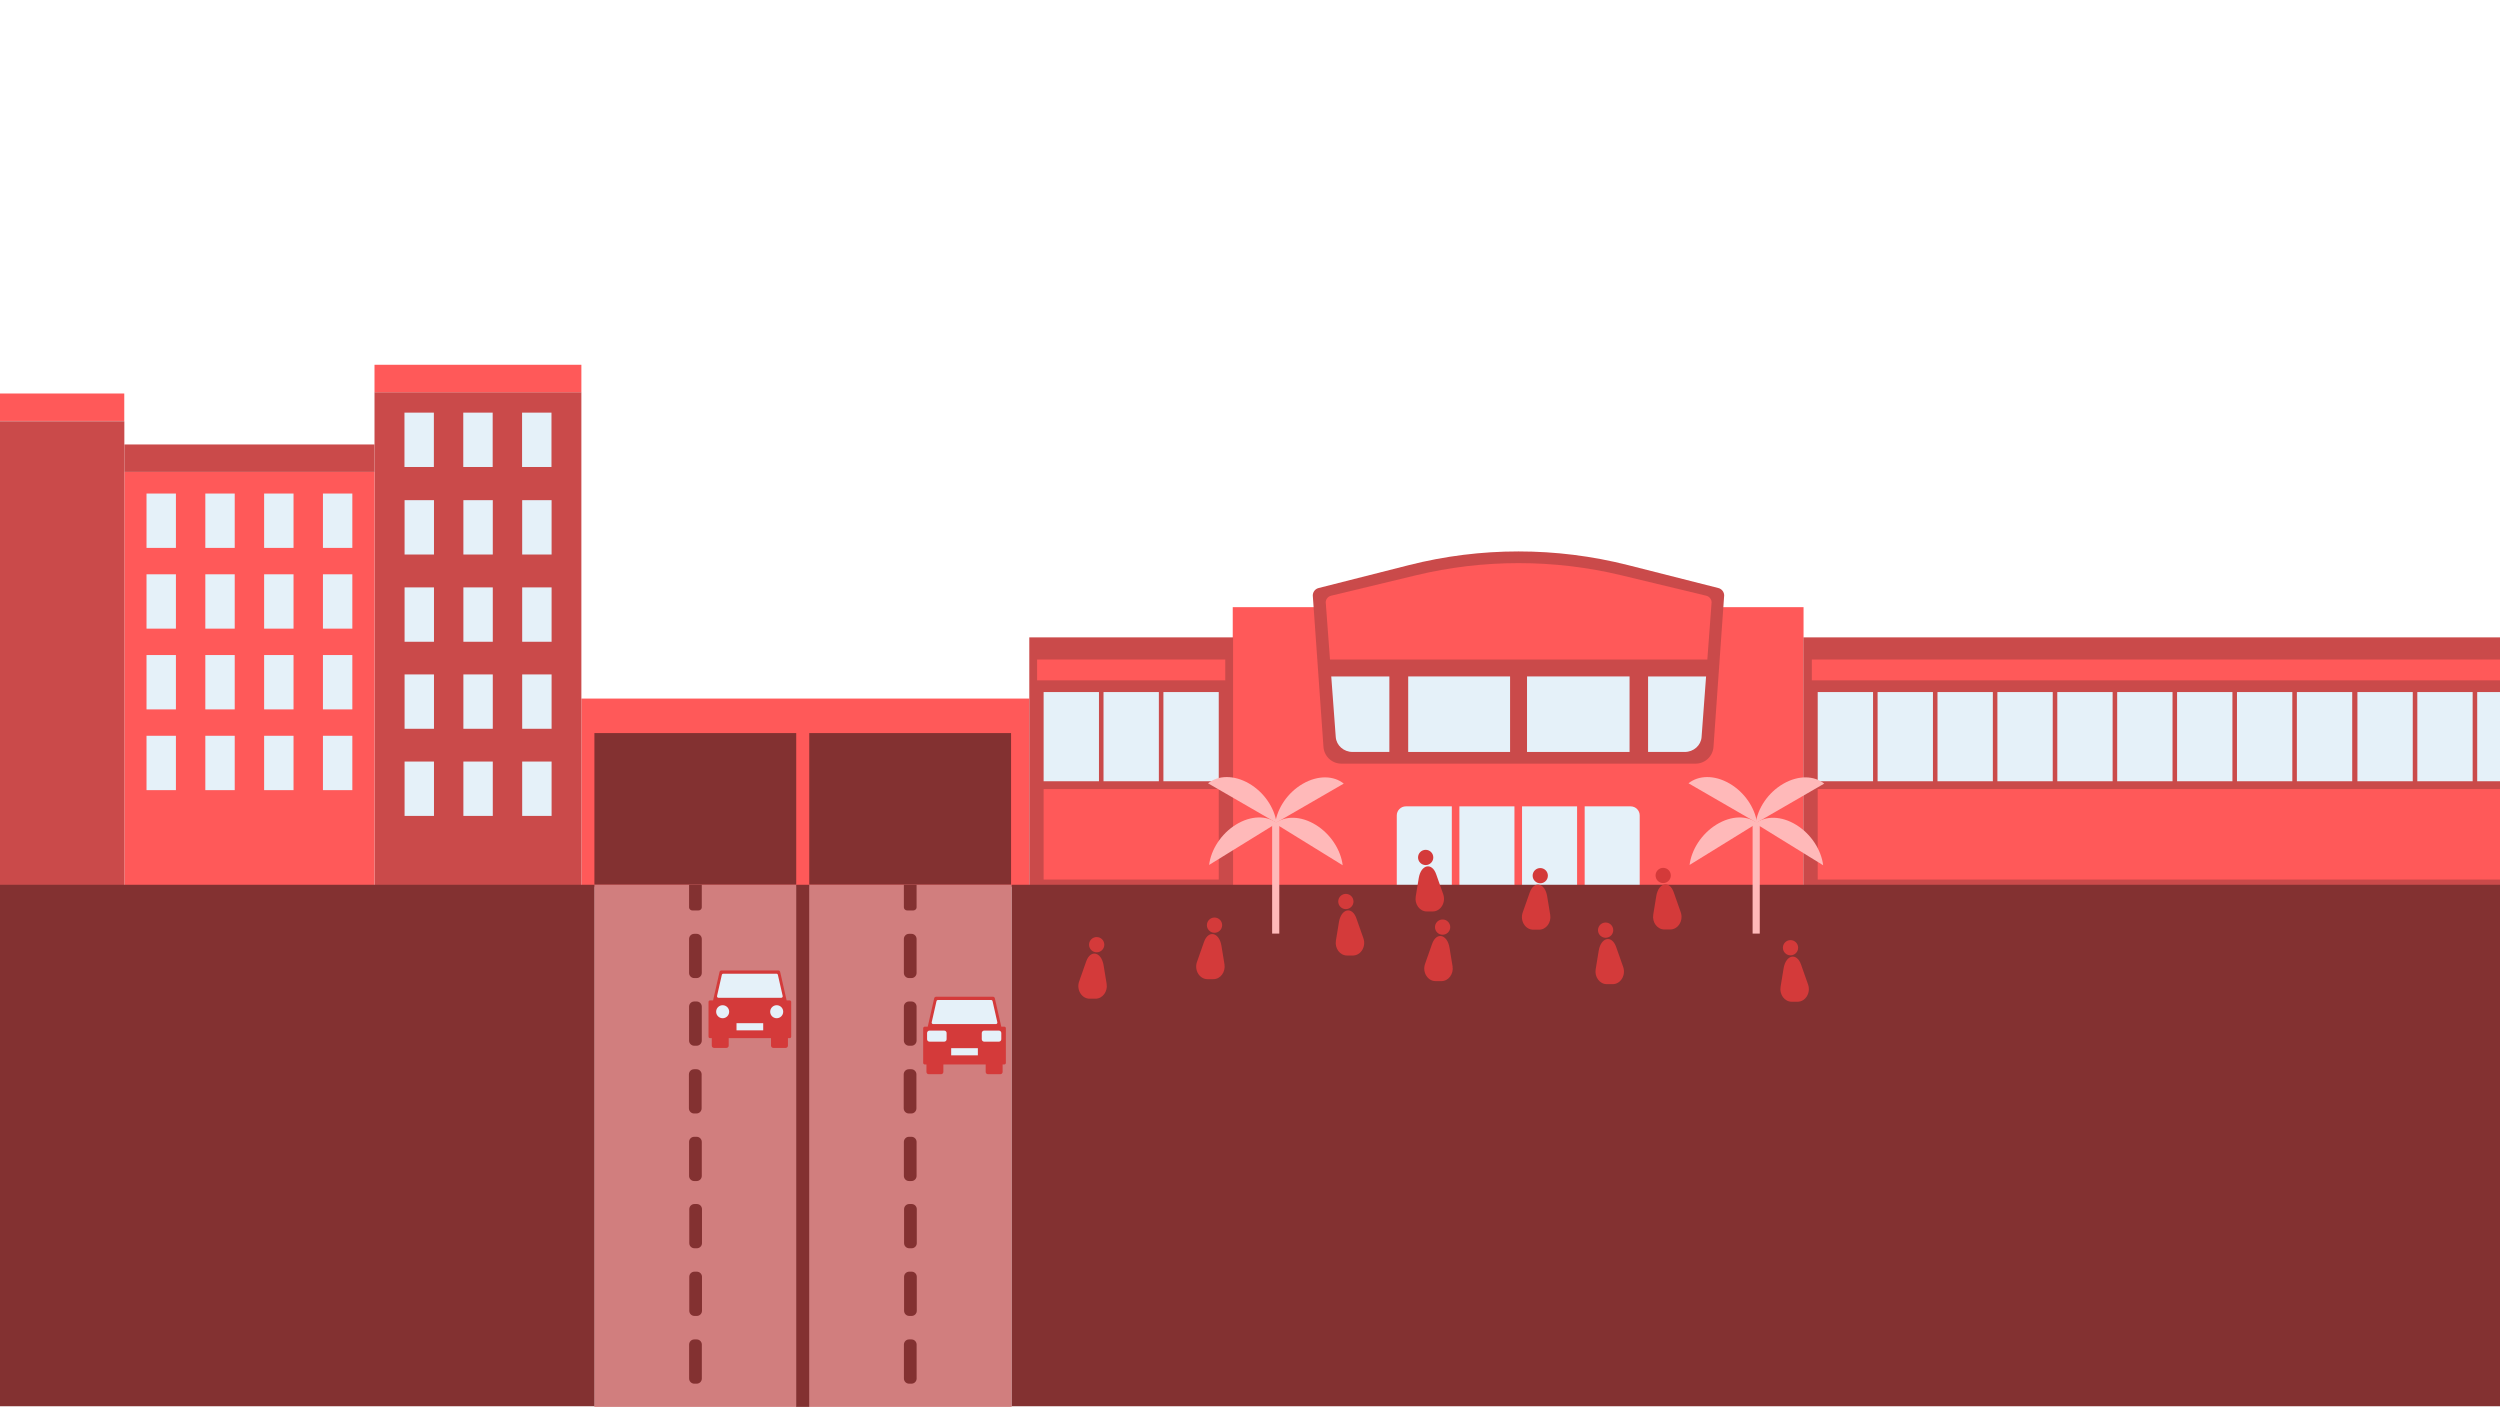
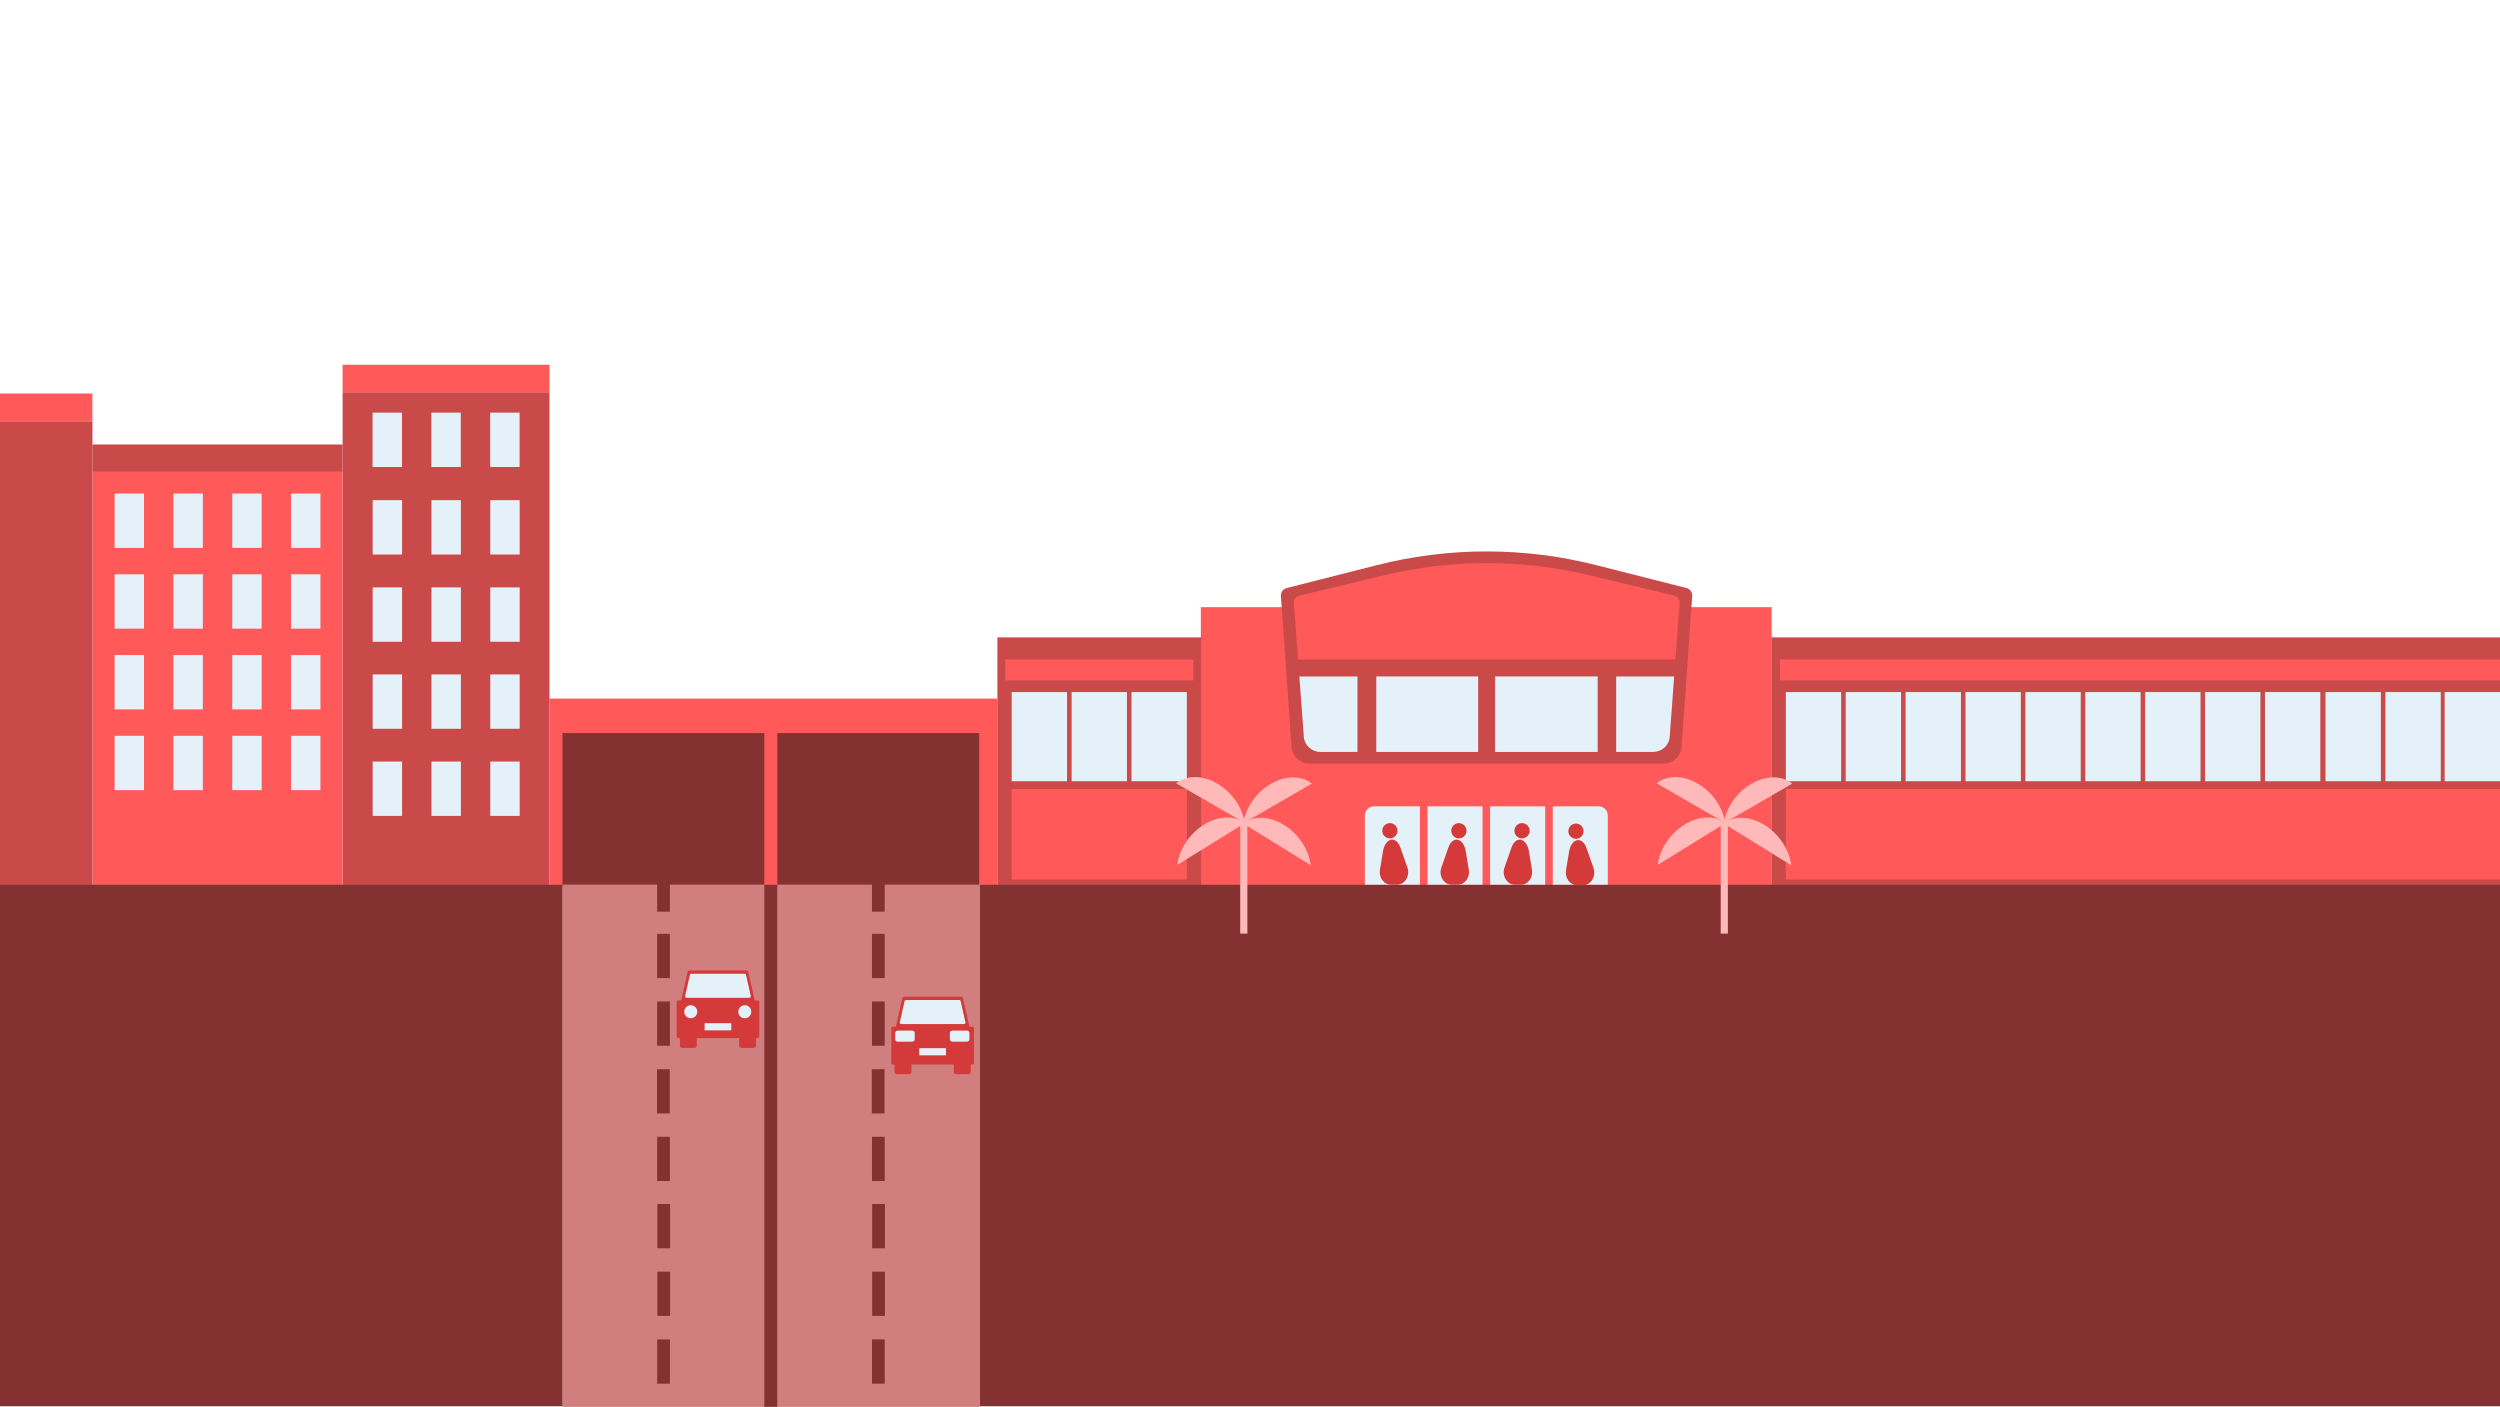
<svg xmlns="http://www.w3.org/2000/svg" viewBox="0 0 3840 2160">
  <g id="tourStore-move">
-     <rect x="1893.49" y="932.6" width="876.76" height="427.81" style="fill: #ff5959; stroke-width: 0px;" />
-     <rect x="2770" y="979" width="1071" height="382" style="fill: #ca4a4a; stroke-width: 0px;" />
-     <path d="M2060.38,1172.97h544c14.49,0,26.51-11.2,27.53-25.66l16.41-232.61c0-5.42-3.68-10.14-8.93-11.48l-138.77-35.21c-110.41-28.02-226.08-28.02-336.49,0l-138.77,35.21c-5.25,1.33-8.93,6.06-8.93,11.48l16.41,232.61c1.02,14.45,13.04,25.66,27.53,25.66Z" style="fill: #ca4a4a; stroke-width: 0px;" />
-     <rect x="893" y="1073" width="688" height="289" style="fill: #ff5959; stroke-width: 0px;" />
-     <rect x="1243" y="1126" width="310" height="233" style="fill: #833131; stroke-width: 0px;" />
-     <rect x="913" y="1126" width="310" height="233" style="fill: #833131; stroke-width: 0px;" />
+     <rect x="1844.49" y="932.6" width="876.76" height="427.81" style="fill: #ff5959; stroke-width: 0px;" />
+     <rect x="2721" y="979" width="1119" height="382" style="fill: #ca4a4a; stroke-width: 0px;" />
+     <path d="M2011.38,1172.97h544c14.49,0,26.51-11.2,27.53-25.66l16.41-232.61c0-5.42-3.68-10.14-8.93-11.48l-138.77-35.21c-110.41-28.02-226.08-28.02-336.49,0l-138.77,35.21c-5.25,1.33-8.93,6.06-8.93,11.48l16.41,232.61c1.02,14.45,13.04,25.66,27.53,25.66Z" style="fill: #ca4a4a; stroke-width: 0px;" />
+     <rect x="844" y="1073" width="688" height="289" style="fill: #ff5959; stroke-width: 0px;" />
+     <rect x="1194" y="1126" width="310" height="233" style="fill: #833131; stroke-width: 0px;" />
+     <rect x="864" y="1126" width="310" height="233" style="fill: #833131; stroke-width: 0px;" />
    <g>
-       <path d="M2159.39,1238.56h70.6v122.44h-84.54v-108.5c0-7.7,6.25-13.94,13.94-13.94Z" style="fill: #e5f1f9; stroke-width: 0px;" />
-       <rect x="2241.64" y="1238.56" width="84.54" height="122.44" style="fill: #e5f1f9; stroke-width: 0px;" />
-       <rect x="2337.85" y="1238.56" width="84.54" height="122.44" style="fill: #e5f1f9; stroke-width: 0px;" />
-       <path d="M2434.05,1238.56h70.6c7.7,0,13.94,6.25,13.94,13.94v108.5h-84.54v-122.44h0Z" style="fill: #e5f1f9; stroke-width: 0px;" />
+       <path d="M2110.39,1238.56h70.6v122.44h-84.54v-108.5c0-7.7,6.25-13.94,13.94-13.94Z" style="fill: #e5f1f9; stroke-width: 0px;" />
+       <rect x="2192.64" y="1238.56" width="84.54" height="122.44" style="fill: #e5f1f9; stroke-width: 0px;" />
+       <rect x="2288.85" y="1238.56" width="84.54" height="122.44" style="fill: #e5f1f9; stroke-width: 0px;" />
+       <path d="M2385.05,1238.56h70.6c7.7,0,13.94,6.25,13.94,13.94v108.5h-84.54v-122.44h0Z" style="fill: #e5f1f9; stroke-width: 0px;" />
    </g>
-     <rect x="1581" y="979" width="313" height="382" style="fill: #ca4a4a; stroke-width: 0px;" />
+     <rect x="1532" y="979" width="313" height="382" style="fill: #ca4a4a; stroke-width: 0px;" />
    <g>
-       <rect x="1242.7" y="1359" width="311.27" height="802" style="fill: #d17e7e; stroke-width: 0px;" />
-       <rect x="1388.1" y="1642.34" width="19.53" height="67.97" rx="7.91" ry="7.91" style="fill: #833131; stroke-width: 0px;" />
-       <rect x="1388.34" y="1746.11" width="19.53" height="67.97" rx="7.91" ry="7.91" style="fill: #833131; stroke-width: 0px;" />
-       <rect x="1388.34" y="1538.28" width="19.53" height="67.97" rx="7.91" ry="7.91" style="fill: #833131; stroke-width: 0px;" />
-       <rect x="1388.34" y="1434.36" width="19.53" height="67.97" rx="7.91" ry="7.91" style="fill: #833131; stroke-width: 0px;" />
-       <path d="M1388.34,1359v34.74c0,2.64,2.42,4.78,5.41,4.78h8.72c2.99,0,5.41-2.14,5.41-4.78v-34.74h-19.53Z" style="fill: #833131; stroke-width: 0px;" />
-       <rect x="1388.41" y="2057.36" width="19.53" height="67.97" rx="7.91" ry="7.91" style="fill: #833131; stroke-width: 0px;" />
-       <rect x="1388.66" y="1953.29" width="19.53" height="67.97" rx="7.91" ry="7.91" style="fill: #833131; stroke-width: 0px;" />
-       <rect x="1388.66" y="1849.38" width="19.53" height="67.97" rx="7.91" ry="7.91" style="fill: #833131; stroke-width: 0px;" />
+       <rect x="1193.7" y="1359" width="311.27" height="802" style="fill: #d17e7e; stroke-width: 0px;" />
+       <rect x="1339.1" y="1642.34" width="19.53" height="67.97" style="fill: #833131; stroke-width: 0px;" />
+       <rect x="1339.34" y="1746.11" width="19.53" height="67.97" style="fill: #833131; stroke-width: 0px;" />
+       <rect x="1339.34" y="1538.28" width="19.53" height="67.97" style="fill: #833131; stroke-width: 0px;" />
+       <rect x="1339.34" y="1434.36" width="19.53" height="67.97" style="fill: #833131; stroke-width: 0px;" />
+       <rect x="1339.41" y="2057.36" width="19.53" height="67.97" style="fill: #833131; stroke-width: 0px;" />
+       <rect x="1339.66" y="1953.29" width="19.53" height="67.97" style="fill: #833131; stroke-width: 0px;" />
+       <rect x="1339.66" y="1849.38" width="19.53" height="67.97" style="fill: #833131; stroke-width: 0px;" />
    </g>
    <g>
-       <rect x="912.81" y="1359" width="311.19" height="802" style="fill: #d17e7e; stroke-width: 0px;" />
-       <rect x="1058.17" y="1642.34" width="19.53" height="67.97" rx="7.91" ry="7.91" style="fill: #833131; stroke-width: 0px;" />
-       <rect x="1058.41" y="1746.11" width="19.53" height="67.97" rx="7.91" ry="7.91" style="fill: #833131; stroke-width: 0px;" />
-       <rect x="1058.41" y="1538.28" width="19.53" height="67.97" rx="7.91" ry="7.91" style="fill: #833131; stroke-width: 0px;" />
-       <rect x="1058.41" y="1434.36" width="19.53" height="67.97" rx="7.91" ry="7.91" style="fill: #833131; stroke-width: 0px;" />
-       <path d="M1058.41,1359v34.74c0,2.64,2.42,4.78,5.41,4.78h8.72c2.99,0,5.41-2.14,5.41-4.78v-34.74h-19.53Z" style="fill: #833131; stroke-width: 0px;" />
-       <rect x="1058.49" y="2057.36" width="19.53" height="67.97" rx="7.91" ry="7.91" style="fill: #833131; stroke-width: 0px;" />
-       <rect x="1058.73" y="1953.29" width="19.53" height="67.97" rx="7.91" ry="7.91" style="fill: #833131; stroke-width: 0px;" />
-       <rect x="1058.73" y="1849.38" width="19.53" height="67.97" rx="7.91" ry="7.91" style="fill: #833131; stroke-width: 0px;" />
+       <rect x="863.81" y="1359" width="311.19" height="802" style="fill: #d17e7e; stroke-width: 0px;" />
+       <rect x="1009.17" y="1642.34" width="19.53" height="67.97" style="fill: #833131; stroke-width: 0px;" />
+       <rect x="1009.41" y="1746.11" width="19.53" height="67.97" style="fill: #833131; stroke-width: 0px;" />
+       <rect x="1009.41" y="1538.28" width="19.53" height="67.97" style="fill: #833131; stroke-width: 0px;" />
+       <rect x="1009.41" y="1434.36" width="19.53" height="67.97" style="fill: #833131; stroke-width: 0px;" />
+       <rect x="1339.34" y="1332.36" width="19.53" height="67.97" style="fill: #833131; stroke-width: 0px;" />
+       <rect x="1009.41" y="1332.36" width="19.53" height="67.97" style="fill: #833131; stroke-width: 0px;" />
+       <rect x="1009.49" y="2057.36" width="19.53" height="67.97" style="fill: #833131; stroke-width: 0px;" />
+       <rect x="1009.73" y="1953.29" width="19.53" height="67.97" style="fill: #833131; stroke-width: 0px;" />
+       <rect x="1009.73" y="1849.38" width="19.53" height="67.97" style="fill: #833131; stroke-width: 0px;" />
    </g>
-     <rect x="1223" y="1359" width="20" height="802" style="fill: #833131; stroke-width: 0px;" />
+     <rect x="1174" y="1359" width="20" height="802" style="fill: #833131; stroke-width: 0px;" />
    <g>
-       <rect x="1787" y="1063" width="85" height="137" style="fill: #e5f1f9; stroke-width: 0px;" />
-       <rect x="1695" y="1063" width="85" height="137" style="fill: #e5f1f9; stroke-width: 0px;" />
-       <rect x="1603" y="1063" width="85" height="137" style="fill: #e5f1f9; stroke-width: 0px;" />
+       <rect x="1738" y="1063" width="85" height="137" style="fill: #e5f1f9; stroke-width: 0px;" />
+       <rect x="1646" y="1063" width="85" height="137" style="fill: #e5f1f9; stroke-width: 0px;" />
+       <rect x="1554" y="1063" width="85" height="137" style="fill: #e5f1f9; stroke-width: 0px;" />
    </g>
    <g>
-       <rect x="2976" y="1063" width="85" height="137" style="fill: #e5f1f9; stroke-width: 0px;" />
-       <rect x="2884" y="1063" width="85" height="137" style="fill: #e5f1f9; stroke-width: 0px;" />
-       <rect x="2792" y="1063" width="85" height="137" style="fill: #e5f1f9; stroke-width: 0px;" />
-       <rect x="3252" y="1063" width="85" height="137" style="fill: #e5f1f9; stroke-width: 0px;" />
-       <rect x="3160" y="1063" width="85" height="137" style="fill: #e5f1f9; stroke-width: 0px;" />
-       <rect x="3068" y="1063" width="85" height="137" style="fill: #e5f1f9; stroke-width: 0px;" />
-       <rect x="3528" y="1063" width="85" height="137" style="fill: #e5f1f9; stroke-width: 0px;" />
-       <rect x="3436" y="1063" width="85" height="137" style="fill: #e5f1f9; stroke-width: 0px;" />
-       <rect x="3344" y="1063" width="85" height="137" style="fill: #e5f1f9; stroke-width: 0px;" />
-       <rect x="3805" y="1063" width="36" height="137" style="fill: #e5f1f9; stroke-width: 0px;" />
-       <rect x="3713" y="1063" width="85" height="137" style="fill: #e5f1f9; stroke-width: 0px;" />
-       <rect x="3621" y="1063" width="85" height="137" style="fill: #e5f1f9; stroke-width: 0px;" />
+       <rect x="2927" y="1063" width="85" height="137" style="fill: #e5f1f9; stroke-width: 0px;" />
+       <rect x="2835" y="1063" width="85" height="137" style="fill: #e5f1f9; stroke-width: 0px;" />
+       <rect x="2743" y="1063" width="85" height="137" style="fill: #e5f1f9; stroke-width: 0px;" />
+       <rect x="3203" y="1063" width="85" height="137" style="fill: #e5f1f9; stroke-width: 0px;" />
+       <rect x="3111" y="1063" width="85" height="137" style="fill: #e5f1f9; stroke-width: 0px;" />
+       <rect x="3019" y="1063" width="85" height="137" style="fill: #e5f1f9; stroke-width: 0px;" />
+       <rect x="3479" y="1063" width="85" height="137" style="fill: #e5f1f9; stroke-width: 0px;" />
+       <rect x="3387" y="1063" width="85" height="137" style="fill: #e5f1f9; stroke-width: 0px;" />
+       <rect x="3295" y="1063" width="85" height="137" style="fill: #e5f1f9; stroke-width: 0px;" />
+       <rect x="3664" y="1063" width="85" height="137" style="fill: #e5f1f9; stroke-width: 0px;" />
+       <rect x="3755" y="1063" width="85" height="137" style="fill: #e5f1f9; stroke-width: 0px;" />
+       <rect x="3572" y="1063" width="85" height="137" style="fill: #e5f1f9; stroke-width: 0px;" />
    </g>
-     <rect x="1593" y="1013" width="289" height="32" style="fill: #ff5959; stroke-width: 0px;" />
-     <rect x="2783" y="1013" width="1058" height="32" style="fill: #ff5959; stroke-width: 0px;" />
-     <path d="M2629,925.2c0-4.82-3.45-9.03-8.37-10.21l-130.16-31.33c-103.56-24.93-212.05-24.93-315.61,0l-130.16,31.33c-4.92,1.19-8.37,5.39-8.37,10.21l6.53,87.8h579.61l6.53-87.8Z" style="fill: #ff5959; stroke-width: 0px;" />
-     <rect x="2163" y="1039" width="156.47" height="116" style="fill: #e5f1f9; stroke-width: 0px;" />
-     <path d="M2044.8,1039l6.93,93.17c.96,12.86,12.23,22.83,25.82,22.83h56.51v-116h-89.26Z" style="fill: #e5f1f9; stroke-width: 0px;" />
-     <path d="M2613.61,1132.17l6.93-93.17h-89.09v116h56.34c13.59,0,24.86-9.97,25.82-22.83Z" style="fill: #e5f1f9; stroke-width: 0px;" />
-     <rect x="575.24" y="602.45" width="317.76" height="759.55" style="fill: #ca4a4a; stroke-width: 0px;" />
-     <rect x="191" y="724.85" width="384.24" height="637.15" style="fill: #ff5959; stroke-width: 0px;" />
-     <rect x="575.24" y="560.29" width="317.76" height="42.15" style="fill: #ff5959; stroke-width: 0px;" />
-     <rect x="191" y="682.7" width="384.24" height="42.15" style="fill: #ca4a4a; stroke-width: 0px;" />
+     <rect x="1544" y="1013" width="289" height="32" style="fill: #ff5959; stroke-width: 0px;" />
+     <rect x="2734" y="1013" width="1106" height="32" style="fill: #ff5959; stroke-width: 0px;" />
+     <path d="M2580,925.2c0-4.82-3.45-9.03-8.37-10.21l-130.16-31.33c-103.56-24.93-212.05-24.93-315.61,0l-130.16,31.33c-4.92,1.19-8.37,5.39-8.37,10.21l6.53,87.8h579.61l6.53-87.8Z" style="fill: #ff5959; stroke-width: 0px;" />
+     <rect x="2114" y="1039" width="156.47" height="116" style="fill: #e5f1f9; stroke-width: 0px;" />
+     <path d="M1995.8,1039l6.93,93.17c.96,12.86,12.23,22.83,25.82,22.83h56.51v-116h-89.26Z" style="fill: #e5f1f9; stroke-width: 0px;" />
+     <path d="M2564.61,1132.17l6.93-93.17h-89.09v116h56.34c13.59,0,24.86-9.97,25.82-22.83Z" style="fill: #e5f1f9; stroke-width: 0px;" />
+     <rect x="526.24" y="602.45" width="317.76" height="759.55" style="fill: #ca4a4a; stroke-width: 0px;" />
+     <rect x="142" y="724.85" width="384.24" height="637.15" style="fill: #ff5959; stroke-width: 0px;" />
+     <rect x="526.24" y="560.29" width="317.76" height="42.15" style="fill: #ff5959; stroke-width: 0px;" />
+     <rect x="142" y="682.7" width="384.24" height="42.15" style="fill: #ca4a4a; stroke-width: 0px;" />
    <g>
-       <rect x="225.05" y="758.09" width="45.16" height="83.49" style="fill: #e5f1f9; stroke-width: 0px;" />
-       <rect x="315.37" y="758.09" width="45.16" height="83.49" style="fill: #e5f1f9; stroke-width: 0px;" />
-       <rect x="405.7" y="758.09" width="45.16" height="83.49" style="fill: #e5f1f9; stroke-width: 0px;" />
-       <rect x="496.03" y="758.09" width="45.16" height="83.49" style="fill: #e5f1f9; stroke-width: 0px;" />
+       <rect x="176.05" y="758.09" width="45.16" height="83.49" style="fill: #e5f1f9; stroke-width: 0px;" />
+       <rect x="266.37" y="758.09" width="45.16" height="83.49" style="fill: #e5f1f9; stroke-width: 0px;" />
+       <rect x="356.7" y="758.09" width="45.16" height="83.49" style="fill: #e5f1f9; stroke-width: 0px;" />
+       <rect x="447.03" y="758.09" width="45.16" height="83.49" style="fill: #e5f1f9; stroke-width: 0px;" />
    </g>
    <g>
-       <rect x="225.05" y="882.11" width="45.16" height="83.49" style="fill: #e5f1f9; stroke-width: 0px;" />
-       <rect x="315.37" y="882.11" width="45.16" height="83.49" style="fill: #e5f1f9; stroke-width: 0px;" />
-       <rect x="405.7" y="882.11" width="45.16" height="83.49" style="fill: #e5f1f9; stroke-width: 0px;" />
-       <rect x="496.03" y="882.11" width="45.16" height="83.49" style="fill: #e5f1f9; stroke-width: 0px;" />
+       <rect x="176.05" y="882.11" width="45.16" height="83.49" style="fill: #e5f1f9; stroke-width: 0px;" />
+       <rect x="266.37" y="882.11" width="45.16" height="83.49" style="fill: #e5f1f9; stroke-width: 0px;" />
+       <rect x="356.7" y="882.11" width="45.16" height="83.49" style="fill: #e5f1f9; stroke-width: 0px;" />
+       <rect x="447.03" y="882.11" width="45.16" height="83.49" style="fill: #e5f1f9; stroke-width: 0px;" />
    </g>
    <g>
-       <rect x="225.05" y="1006.14" width="45.16" height="83.49" style="fill: #e5f1f9; stroke-width: 0px;" />
-       <rect x="315.37" y="1006.14" width="45.16" height="83.49" style="fill: #e5f1f9; stroke-width: 0px;" />
-       <rect x="405.7" y="1006.14" width="45.16" height="83.49" style="fill: #e5f1f9; stroke-width: 0px;" />
-       <rect x="496.03" y="1006.14" width="45.16" height="83.49" style="fill: #e5f1f9; stroke-width: 0px;" />
+       <rect x="176.05" y="1006.14" width="45.16" height="83.49" style="fill: #e5f1f9; stroke-width: 0px;" />
+       <rect x="266.37" y="1006.14" width="45.16" height="83.49" style="fill: #e5f1f9; stroke-width: 0px;" />
+       <rect x="356.7" y="1006.14" width="45.16" height="83.49" style="fill: #e5f1f9; stroke-width: 0px;" />
+       <rect x="447.03" y="1006.14" width="45.16" height="83.49" style="fill: #e5f1f9; stroke-width: 0px;" />
    </g>
    <g>
-       <rect x="225.05" y="1130.16" width="45.16" height="83.49" style="fill: #e5f1f9; stroke-width: 0px;" />
-       <rect x="315.37" y="1130.16" width="45.16" height="83.49" style="fill: #e5f1f9; stroke-width: 0px;" />
-       <rect x="405.7" y="1130.16" width="45.16" height="83.49" style="fill: #e5f1f9; stroke-width: 0px;" />
-       <rect x="496.03" y="1130.16" width="45.16" height="83.49" style="fill: #e5f1f9; stroke-width: 0px;" />
+       <rect x="176.05" y="1130.16" width="45.16" height="83.49" style="fill: #e5f1f9; stroke-width: 0px;" />
+       <rect x="266.37" y="1130.16" width="45.16" height="83.49" style="fill: #e5f1f9; stroke-width: 0px;" />
+       <rect x="356.7" y="1130.16" width="45.16" height="83.49" style="fill: #e5f1f9; stroke-width: 0px;" />
+       <rect x="447.03" y="1130.16" width="45.16" height="83.49" style="fill: #e5f1f9; stroke-width: 0px;" />
    </g>
-     <rect x="-1" y="647" width="192" height="715" style="fill: #ca4a4a; stroke-width: 0px;" />
-     <rect x="-1" y="604.42" width="191.88" height="42.15" style="fill: #ff5959; stroke-width: 0px;" />
+     <rect x="-50" y="647" width="192" height="715" style="fill: #ca4a4a; stroke-width: 0px;" />
+     <rect x="-50" y="604.42" width="191.88" height="42.15" style="fill: #ff5959; stroke-width: 0px;" />
    <g>
-       <rect x="621.26" y="633.81" width="45.16" height="83.49" style="fill: #e5f1f9; stroke-width: 0px;" />
-       <rect x="711.59" y="633.81" width="45.16" height="83.49" style="fill: #e5f1f9; stroke-width: 0px;" />
-       <rect x="801.91" y="633.81" width="45.16" height="83.49" style="fill: #e5f1f9; stroke-width: 0px;" />
+       <rect x="572.26" y="633.81" width="45.16" height="83.49" style="fill: #e5f1f9; stroke-width: 0px;" />
+       <rect x="662.59" y="633.81" width="45.16" height="83.49" style="fill: #e5f1f9; stroke-width: 0px;" />
+       <rect x="752.91" y="633.81" width="45.16" height="83.49" style="fill: #e5f1f9; stroke-width: 0px;" />
    </g>
    <g>
-       <rect x="621.43" y="768.25" width="45.16" height="83.49" style="fill: #e5f1f9; stroke-width: 0px;" />
-       <rect x="711.75" y="768.25" width="45.16" height="83.49" style="fill: #e5f1f9; stroke-width: 0px;" />
-       <rect x="802.08" y="768.25" width="45.16" height="83.49" style="fill: #e5f1f9; stroke-width: 0px;" />
+       <rect x="572.43" y="768.25" width="45.16" height="83.49" style="fill: #e5f1f9; stroke-width: 0px;" />
+       <rect x="662.75" y="768.25" width="45.16" height="83.49" style="fill: #e5f1f9; stroke-width: 0px;" />
+       <rect x="753.08" y="768.25" width="45.16" height="83.49" style="fill: #e5f1f9; stroke-width: 0px;" />
    </g>
    <g>
-       <rect x="621.43" y="902.25" width="45.16" height="83.49" style="fill: #e5f1f9; stroke-width: 0px;" />
-       <rect x="711.75" y="902.25" width="45.16" height="83.49" style="fill: #e5f1f9; stroke-width: 0px;" />
-       <rect x="802.08" y="902.25" width="45.16" height="83.49" style="fill: #e5f1f9; stroke-width: 0px;" />
+       <rect x="572.43" y="902.25" width="45.16" height="83.49" style="fill: #e5f1f9; stroke-width: 0px;" />
+       <rect x="662.75" y="902.25" width="45.16" height="83.49" style="fill: #e5f1f9; stroke-width: 0px;" />
+       <rect x="753.08" y="902.25" width="45.16" height="83.49" style="fill: #e5f1f9; stroke-width: 0px;" />
    </g>
    <g>
-       <rect x="621.43" y="1035.92" width="45.16" height="83.49" style="fill: #e5f1f9; stroke-width: 0px;" />
-       <rect x="711.75" y="1035.92" width="45.16" height="83.49" style="fill: #e5f1f9; stroke-width: 0px;" />
-       <rect x="802.08" y="1035.92" width="45.16" height="83.49" style="fill: #e5f1f9; stroke-width: 0px;" />
+       <rect x="572.43" y="1035.92" width="45.16" height="83.49" style="fill: #e5f1f9; stroke-width: 0px;" />
+       <rect x="662.75" y="1035.92" width="45.16" height="83.49" style="fill: #e5f1f9; stroke-width: 0px;" />
+       <rect x="753.08" y="1035.92" width="45.16" height="83.49" style="fill: #e5f1f9; stroke-width: 0px;" />
    </g>
    <g>
-       <rect x="621.43" y="1169.75" width="45.16" height="83.49" style="fill: #e5f1f9; stroke-width: 0px;" />
-       <rect x="711.75" y="1169.75" width="45.16" height="83.49" style="fill: #e5f1f9; stroke-width: 0px;" />
-       <rect x="802.08" y="1169.75" width="45.16" height="83.49" style="fill: #e5f1f9; stroke-width: 0px;" />
+       <rect x="572.43" y="1169.75" width="45.16" height="83.49" style="fill: #e5f1f9; stroke-width: 0px;" />
+       <rect x="662.75" y="1169.75" width="45.16" height="83.49" style="fill: #e5f1f9; stroke-width: 0px;" />
+       <rect x="753.08" y="1169.75" width="45.16" height="83.49" style="fill: #e5f1f9; stroke-width: 0px;" />
    </g>
-     <rect x="2345.5" y="1039" width="157.5" height="116" style="fill: #e5f1f9; stroke-width: 0px;" />
-     <rect x="1603" y="1212" width="269" height="139" style="fill: #ff5959; stroke-width: 0px;" />
-     <rect x="2792" y="1212" width="1049" height="139" style="fill: #ff5959; stroke-width: 0px;" />
-     <rect x="-4" y="1359" width="917" height="801" style="fill: #833131; stroke-width: 0px;" />
-     <rect x="1554" y="1359" width="2287" height="801" style="fill: #833131; stroke-width: 0px;" />
+     <rect x="2296.5" y="1039" width="157.5" height="116" style="fill: #e5f1f9; stroke-width: 0px;" />
+     <rect x="1554" y="1212" width="269" height="139" style="fill: #ff5959; stroke-width: 0px;" />
+     <rect x="2743" y="1212" width="1097" height="139" style="fill: #ff5959; stroke-width: 0px;" />
+     <rect x="-53" y="1359" width="917" height="801" style="fill: #833131; stroke-width: 0px;" />
+     <rect x="1505" y="1359" width="2335" height="801" style="fill: #833131; stroke-width: 0px;" />
  </g>
  <g id="tourStore-fade-1">
    <g>
-       <rect x="1954" y="1264" width="11" height="170" style="fill: #ffb9b9; stroke-width: 0px;" />
+       <rect x="1905" y="1264" width="11" height="170" style="fill: #ffb9b9; stroke-width: 0px;" />
      <g>
-         <path d="M1898.45,1266.58c-22.96,14.17-38.37,38.6-41.26,61.98l104.12-64.29c-15.67-11.92-39.9-11.87-62.86,2.31Z" style="fill: #ffb9b9; stroke-width: 0px;" />
-         <path d="M1918.44,1203.41c-23.22-13.43-47.45-12.69-62.89-.28l105.31,60.9c-3.33-23.27-19.2-47.2-42.42-60.62Z" style="fill: #ffb9b9; stroke-width: 0px;" />
-         <path d="M2021.11,1267.06c22.96,14.17,38.37,38.6,41.26,61.98l-104.12-64.29c15.67-11.92,39.9-11.87,62.86,2.31Z" style="fill: #ffb9b9; stroke-width: 0px;" />
-         <path d="M2001.11,1203.89c23.22-13.43,47.45-12.69,62.89-.28l-105.31,60.9c3.33-23.27,19.2-47.2,42.42-60.62Z" style="fill: #ffb9b9; stroke-width: 0px;" />
+         <path d="M1849.45,1266.58c-22.96,14.17-38.37,38.6-41.26,61.98l104.12-64.29c-15.67-11.92-39.9-11.87-62.86,2.31Z" style="fill: #ffb9b9; stroke-width: 0px;" />
+         <path d="M1869.44,1203.41c-23.22-13.43-47.45-12.69-62.89-.28l105.31,60.9c-3.33-23.27-19.2-47.2-42.42-60.62Z" style="fill: #ffb9b9; stroke-width: 0px;" />
+         <path d="M1972.11,1267.06c22.96,14.17,38.37,38.6,41.26,61.98l-104.12-64.29c15.67-11.92,39.9-11.87,62.86,2.31Z" style="fill: #ffb9b9; stroke-width: 0px;" />
+         <path d="M1952.11,1203.89c23.22-13.43,47.45-12.69,62.89-.28l-105.31,60.9c3.33-23.27,19.2-47.2,42.42-60.62Z" style="fill: #ffb9b9; stroke-width: 0px;" />
      </g>
    </g>
    <g>
-       <rect x="2692" y="1264" width="11" height="170" style="fill: #ffb9b9; stroke-width: 0px;" />
+       <rect x="2643" y="1264" width="11" height="170" style="fill: #ffb9b9; stroke-width: 0px;" />
      <g>
-         <path d="M2636.45,1266.58c-22.96,14.17-38.37,38.6-41.26,61.98l104.12-64.29c-15.67-11.92-39.9-11.87-62.86,2.31Z" style="fill: #ffb9b9; stroke-width: 0px;" />
-         <path d="M2656.44,1203.41c-23.22-13.43-47.45-12.69-62.89-.28l105.31,60.9c-3.33-23.27-19.2-47.2-42.42-60.62Z" style="fill: #ffb9b9; stroke-width: 0px;" />
-         <path d="M2759.11,1267.06c22.96,14.17,38.37,38.6,41.26,61.98l-104.12-64.29c15.67-11.92,39.9-11.87,62.86,2.31Z" style="fill: #ffb9b9; stroke-width: 0px;" />
-         <path d="M2739.11,1203.89c23.22-13.43,47.45-12.69,62.89-.28l-105.31,60.9c3.33-23.27,19.2-47.2,42.42-60.62Z" style="fill: #ffb9b9; stroke-width: 0px;" />
+         <path d="M2587.45,1266.58c-22.96,14.17-38.37,38.6-41.26,61.98l104.12-64.29c-15.67-11.92-39.9-11.87-62.86,2.31Z" style="fill: #ffb9b9; stroke-width: 0px;" />
+         <path d="M2607.44,1203.41c-23.22-13.43-47.45-12.69-62.89-.28l105.31,60.9c-3.33-23.27-19.2-47.2-42.42-60.62Z" style="fill: #ffb9b9; stroke-width: 0px;" />
+         <path d="M2710.11,1267.06c22.96,14.17,38.37,38.6,41.26,61.98l-104.12-64.29c15.67-11.92,39.9-11.87,62.86,2.31Z" style="fill: #ffb9b9; stroke-width: 0px;" />
+         <path d="M2690.11,1203.89c23.22-13.43,47.45-12.69,62.89-.28l-105.31,60.9c3.33-23.27,19.2-47.2,42.42-60.62Z" style="fill: #ffb9b9; stroke-width: 0px;" />
      </g>
    </g>
  </g>
  <g id="tourStore-fade-2">
-     <g>
-       <circle cx="2554.67" cy="1344.71" r="11.71" style="fill: #d43a3a; stroke-width: 0px;" />
-       <path d="M2544.03,1376.46l-4.64,28.33c-1.95,11.91,6.23,22.88,17.05,22.88h9.04c12.23,0,20.61-13.77,16.13-26.49l-4.41-12.54-6.4-18.17c-6.59-18.7-23.34-14.96-26.77,5.99Z" style="fill: #d43a3a; stroke-width: 0px;" />
+     <g id="tourStore-fade-2-animation-4">
+       <g id="tourStore-fade-2-animation-4-sub">
+         <g>
+           <circle cx="2420.67" cy="1276.71" r="11.71" style="fill: #d43a3a; stroke-width: 0px;" />
+           <path d="M2410.03,1308.46l-4.64,28.33c-1.95,11.91,6.23,22.88,17.05,22.88h9.04c12.23,0,20.61-13.77,16.13-26.49l-4.41-12.54-6.4-18.17c-6.59-18.7-23.34-14.96-26.77,5.99Z" style="fill: #d43a3a; stroke-width: 0px;" />
+         </g>
+       </g>
    </g>
-     <g>
-       <circle cx="2067.24" cy="1384.71" r="11.71" style="fill: #d43a3a; stroke-width: 0px;" />
-       <path d="M2056.6,1416.46l-4.64,28.33c-1.95,11.91,6.23,22.88,17.05,22.88h9.04c12.23,0,20.61-13.77,16.13-26.49l-4.41-12.54-6.4-18.17c-6.59-18.7-23.34-14.96-26.77,5.99Z" style="fill: #d43a3a; stroke-width: 0px;" />
+     <g id="tourStore-fade-2-animation-3">
+       <g id="tourStore-fade-2-animation-3-sub">
+         <g>
+           <circle cx="2337.84" cy="1276.04" r="11.71" style="fill: #d43a3a; stroke-width: 0px;" />
+           <path d="M2348.47,1307.79l4.64,28.33c1.95,11.91-6.23,22.88-17.05,22.88h-9.04c-12.23,0-20.61-13.77-16.13-26.49l4.41-12.54,6.4-18.17c6.59-18.7,23.34-14.96,26.77,5.99Z" style="fill: #d43a3a; stroke-width: 0px;" />
+         </g>
+       </g>
    </g>
-     <g>
-       <circle cx="2365.84" cy="1345.04" r="11.71" style="fill: #d43a3a; stroke-width: 0px;" />
-       <path d="M2376.47,1376.79l4.64,28.33c1.95,11.91-6.23,22.88-17.05,22.88h-9.04c-12.23,0-20.61-13.77-16.13-26.49l4.41-12.54,6.4-18.17c6.59-18.7,23.34-14.96,26.77,5.99Z" style="fill: #d43a3a; stroke-width: 0px;" />
+     <g id="tourStore-fade-2-animation-2">
+       <g id="tourStore-fade-2-animation-2-sub">
+         <g>
+           <circle cx="2240.84" cy="1276.04" r="11.71" style="fill: #d43a3a; stroke-width: 0px;" />
+           <path d="M2251.47,1307.79l4.64,28.33c1.95,11.91-6.23,22.88-17.05,22.88h-9.04c-12.23,0-20.61-13.77-16.13-26.49l4.41-12.54,6.4-18.17c6.59-18.7,23.34-14.96,26.77,5.99Z" style="fill: #d43a3a; stroke-width: 0px;" />
+         </g>
+       </g>
    </g>
-     <g>
-       <circle cx="2215.84" cy="1424.04" r="11.71" style="fill: #d43a3a; stroke-width: 0px;" />
-       <path d="M2226.47,1455.79l4.64,28.33c1.95,11.91-6.23,22.88-17.05,22.88h-9.04c-12.23,0-20.61-13.77-16.13-26.49l4.41-12.54,6.4-18.17c6.59-18.7,23.34-14.96,26.77,5.99Z" style="fill: #d43a3a; stroke-width: 0px;" />
-     </g>
-     <g>
-       <circle cx="2466.24" cy="1428.71" r="11.71" style="fill: #d43a3a; stroke-width: 0px;" />
-       <path d="M2455.6,1460.46l-4.64,28.33c-1.95,11.91,6.23,22.88,17.05,22.88h9.04c12.23,0,20.61-13.77,16.13-26.49l-4.41-12.54-6.4-18.17c-6.59-18.7-23.34-14.96-26.77,5.99Z" style="fill: #d43a3a; stroke-width: 0px;" />
-     </g>
-     <g>
-       <circle cx="2750.24" cy="1455.71" r="11.71" style="fill: #d43a3a; stroke-width: 0px;" />
-       <path d="M2739.6,1487.46l-4.64,28.33c-1.95,11.91,6.23,22.88,17.05,22.88h9.04c12.23,0,20.61-13.77,16.13-26.49l-4.41-12.54-6.4-18.17c-6.59-18.7-23.34-14.96-26.77,5.99Z" style="fill: #d43a3a; stroke-width: 0px;" />
-     </g>
-     <g>
-       <circle cx="1684.5" cy="1451.04" r="11.71" style="fill: #d43a3a; stroke-width: 0px;" />
-       <path d="M1695.14,1482.79l4.64,28.33c1.95,11.91-6.23,22.88-17.05,22.88h-9.04c-12.23,0-20.61-13.77-16.13-26.49l4.41-12.54,6.4-18.17c6.59-18.7,23.34-14.96,26.77,5.99Z" style="fill: #d43a3a; stroke-width: 0px;" />
-     </g>
-     <g>
-       <circle cx="1865.5" cy="1421.04" r="11.71" style="fill: #d43a3a; stroke-width: 0px;" />
-       <path d="M1876.14,1452.79l4.64,28.33c1.95,11.91-6.23,22.88-17.05,22.88h-9.04c-12.23,0-20.61-13.77-16.13-26.49l4.41-12.54,6.4-18.17c6.59-18.7,23.34-14.96,26.77,5.99Z" style="fill: #d43a3a; stroke-width: 0px;" />
-     </g>
-     <g>
-       <circle cx="2189.83" cy="1317.04" r="11.71" style="fill: #d43a3a; stroke-width: 0px;" />
-       <path d="M2179.19,1348.79l-4.64,28.33c-1.95,11.91,6.23,22.88,17.05,22.88h9.04c12.23,0,20.61-13.77,16.13-26.49l-4.41-12.54-6.4-18.17c-6.59-18.7-23.34-14.96-26.77,5.99Z" style="fill: #d43a3a; stroke-width: 0px;" />
+     <g id="tourStore-fade-2-animation-1">
+       <g id="tourStore-fade-2-animation-1-sub">
+         <g>
+           <circle cx="2134.83" cy="1276.04" r="11.71" style="fill: #d43a3a; stroke-width: 0px;" />
+           <path d="M2124.19,1307.79l-4.64,28.33c-1.95,11.91,6.23,22.88,17.05,22.88h9.04c12.23,0,20.61-13.77,16.13-26.49l-4.41-12.54-6.4-18.17c-6.59-18.7-23.34-14.96-26.77,5.99Z" style="fill: #d43a3a; stroke-width: 0px;" />
+         </g>
+       </g>
    </g>
  </g>
  <g id="tourStore-fade-3">
    <g id="tourStore-fade-3-animation-2">
-       <path d="M1212.94,1536.61h-4.67l-9.92-43.7c-.31-1.35-1.5-2.3-2.88-2.3h-87.39c-1.38,0-2.58.96-2.88,2.3l-9.92,43.7h-4.67c-1.29,0-2.33,1.04-2.33,2.33v53.33c0,1.29,1.04,2.33,2.33,2.33h2.67v11.5c0,1.93,1.57,3.5,3.5,3.5h19c1.93,0,3.5-1.57,3.5-3.5v-11.5h65v11.5c0,1.93,1.57,3.5,3.5,3.5h19c1.93,0,3.5-1.57,3.5-3.5v-11.5h2.67c1.29,0,2.33-1.04,2.33-2.33v-53.33c0-1.29-1.04-2.33-2.33-2.33Z" style="fill: #d43a3a; stroke-width: 0px;" />
-       <path d="M1194.83,1497.38c-.24-1.04-1.16-1.77-2.22-1.77h-81.65c-1.06,0-1.99.74-2.22,1.77l-7.37,32.44c-.32,1.43.76,2.78,2.22,2.78h96.39c1.46,0,2.54-1.36,2.22-2.78l-7.37-32.44Z" style="fill: #e5f1f9; stroke-width: 0px;" />
-       <rect x="1131.28" y="1571.61" width="41" height="11" style="fill: #e5f1f9; stroke-width: 0px;" />
-       <circle cx="1110" cy="1554" r="10" style="fill: #e5f1f9; stroke-width: 0px;" />
-       <circle cx="1193" cy="1554" r="10" style="fill: #e5f1f9; stroke-width: 0px;" />
+       <path d="M1163.94,1536.61h-4.67l-9.92-43.7c-.31-1.35-1.5-2.3-2.88-2.3h-87.39c-1.38,0-2.58.96-2.88,2.3l-9.92,43.7h-4.67c-1.29,0-2.33,1.04-2.33,2.33v53.33c0,1.29,1.04,2.33,2.33,2.33h2.67v11.5c0,1.93,1.57,3.5,3.5,3.5h19c1.93,0,3.5-1.57,3.5-3.5v-11.5h65v11.5c0,1.93,1.57,3.5,3.5,3.5h19c1.93,0,3.5-1.57,3.5-3.5v-11.5h2.67c1.29,0,2.33-1.04,2.33-2.33v-53.33c0-1.29-1.04-2.33-2.33-2.33Z" style="fill: #d43a3a; stroke-width: 0px;" />
+       <path d="M1145.83,1497.38c-.24-1.04-1.16-1.77-2.22-1.77h-81.65c-1.06,0-1.99.74-2.22,1.77l-7.37,32.44c-.32,1.43.76,2.78,2.22,2.78h96.39c1.46,0,2.54-1.36,2.22-2.78l-7.37-32.44Z" style="fill: #e5f1f9; stroke-width: 0px;" />
+       <rect x="1082.28" y="1571.61" width="41" height="11" style="fill: #e5f1f9; stroke-width: 0px;" />
+       <circle cx="1061" cy="1554" r="10" style="fill: #e5f1f9; stroke-width: 0px;" />
+       <circle cx="1144" cy="1554" r="10" style="fill: #e5f1f9; stroke-width: 0px;" />
    </g>
    <g id="tourStore-fade-3-animation-1">
-       <path d="M1542.67,1577h-4.67l-9.92-43.7c-.31-1.35-1.5-2.3-2.88-2.3h-87.39c-1.38,0-2.58.96-2.88,2.3l-9.92,43.7h-4.67c-1.29,0-2.33,1.04-2.33,2.33v53.33c0,1.29,1.04,2.33,2.33,2.33h2.67v11.5c0,1.93,1.57,3.5,3.5,3.5h19c1.93,0,3.5-1.57,3.5-3.5v-11.5h65v11.5c0,1.93,1.57,3.5,3.5,3.5h19c1.93,0,3.5-1.57,3.5-3.5v-11.5h2.67c1.29,0,2.33-1.04,2.33-2.33v-53.33c0-1.29-1.04-2.33-2.33-2.33Z" style="fill: #d43a3a; stroke-width: 0px;" />
-       <rect x="1424" y="1583" width="30" height="17" rx="3.72" ry="3.72" style="fill: #e5f1f9; stroke-width: 0px;" />
-       <rect x="1508" y="1583" width="30" height="17" rx="3.72" ry="3.72" style="fill: #e5f1f9; stroke-width: 0px;" />
-       <path d="M1524.55,1537.77c-.24-1.04-1.16-1.77-2.22-1.77h-81.65c-1.06,0-1.99.74-2.22,1.77l-7.37,32.44c-.32,1.43.76,2.78,2.22,2.78h96.39c1.46,0,2.54-1.36,2.22-2.78l-7.37-32.44Z" style="fill: #e5f1f9; stroke-width: 0px;" />
-       <rect x="1461" y="1610" width="41" height="11" style="fill: #e5f1f9; stroke-width: 0px;" />
+       <path d="M1493.67,1577h-4.67l-9.92-43.7c-.31-1.35-1.5-2.3-2.88-2.3h-87.39c-1.38,0-2.58.96-2.88,2.3l-9.92,43.7h-4.67c-1.29,0-2.33,1.04-2.33,2.33v53.33c0,1.29,1.04,2.33,2.33,2.33h2.67v11.5c0,1.93,1.57,3.5,3.5,3.5h19c1.93,0,3.5-1.57,3.5-3.5v-11.5h65v11.5c0,1.93,1.57,3.5,3.5,3.5h19c1.93,0,3.5-1.57,3.5-3.5v-11.5h2.67c1.29,0,2.33-1.04,2.33-2.33v-53.33c0-1.29-1.04-2.33-2.33-2.33Z" style="fill: #d43a3a; stroke-width: 0px;" />
+       <rect x="1375" y="1583" width="30" height="17" rx="3.72" ry="3.72" style="fill: #e5f1f9; stroke-width: 0px;" />
+       <rect x="1459" y="1583" width="30" height="17" rx="3.72" ry="3.72" style="fill: #e5f1f9; stroke-width: 0px;" />
+       <path d="M1475.55,1537.77c-.24-1.04-1.16-1.77-2.22-1.77h-81.65c-1.06,0-1.99.74-2.22,1.77l-7.37,32.44c-.32,1.43.76,2.78,2.22,2.78h96.39c1.46,0,2.54-1.36,2.22-2.78l-7.37-32.44Z" style="fill: #e5f1f9; stroke-width: 0px;" />
+       <rect x="1412" y="1610" width="41" height="11" style="fill: #e5f1f9; stroke-width: 0px;" />
    </g>
  </g>
</svg>
